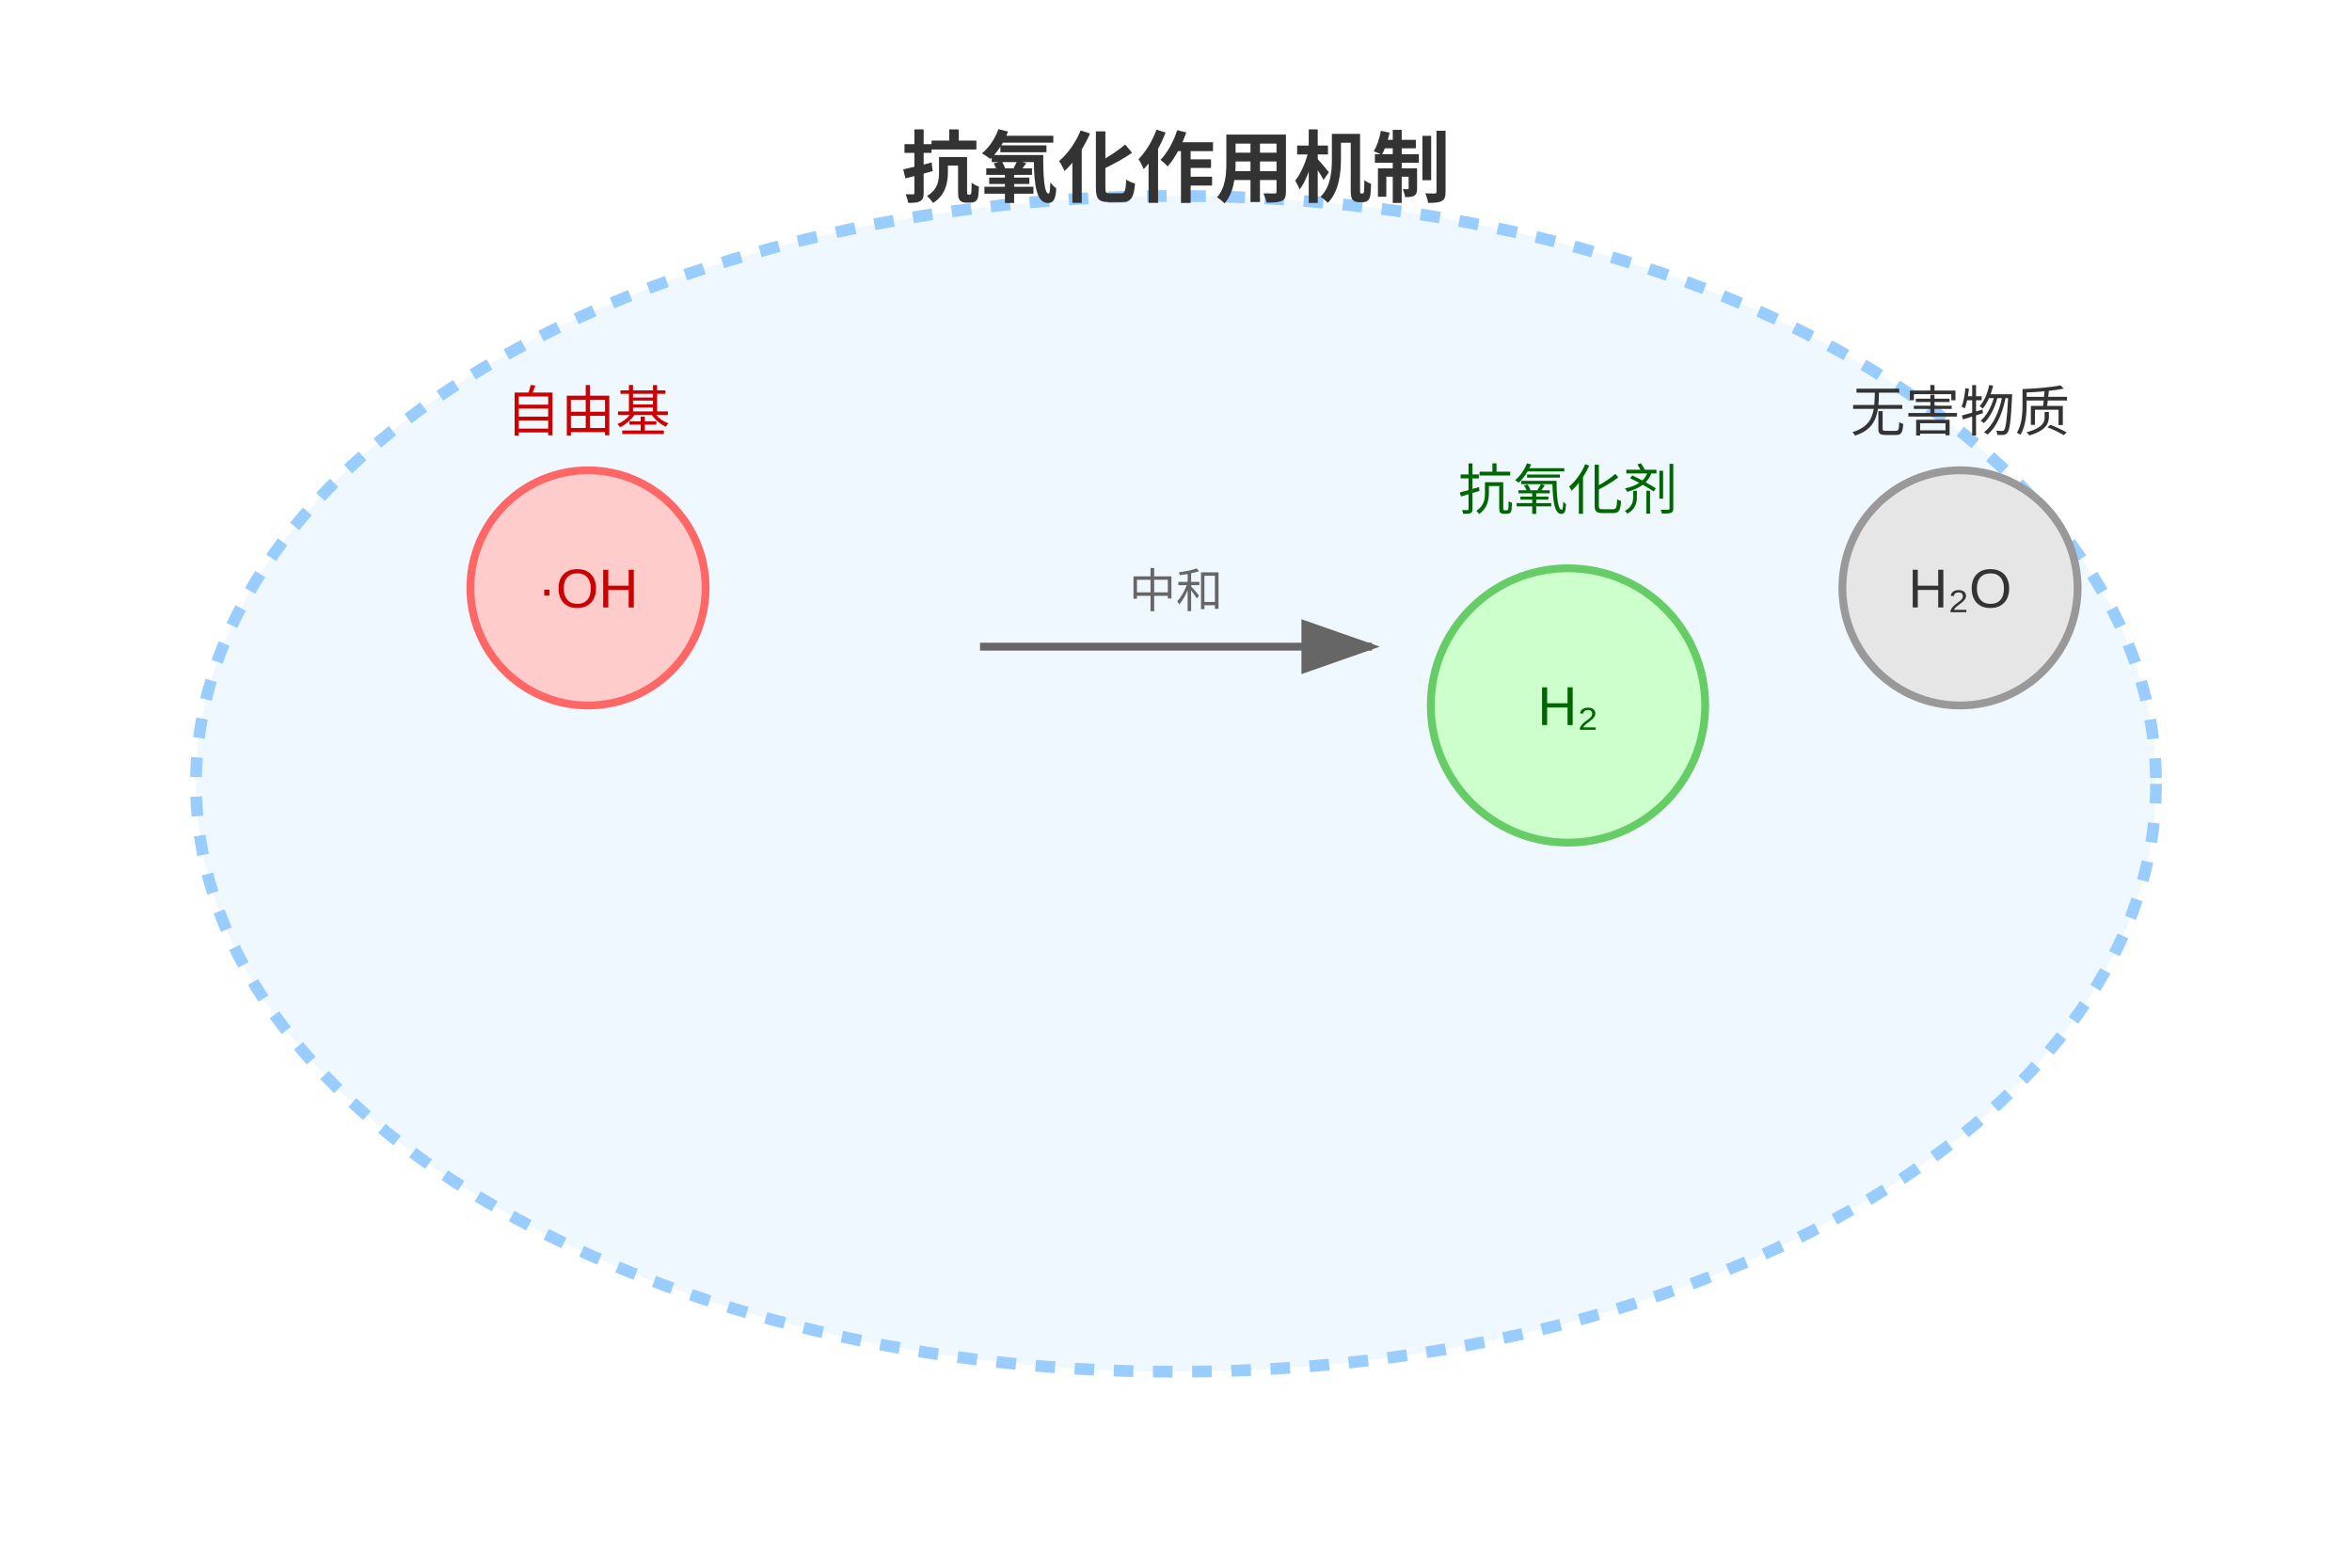
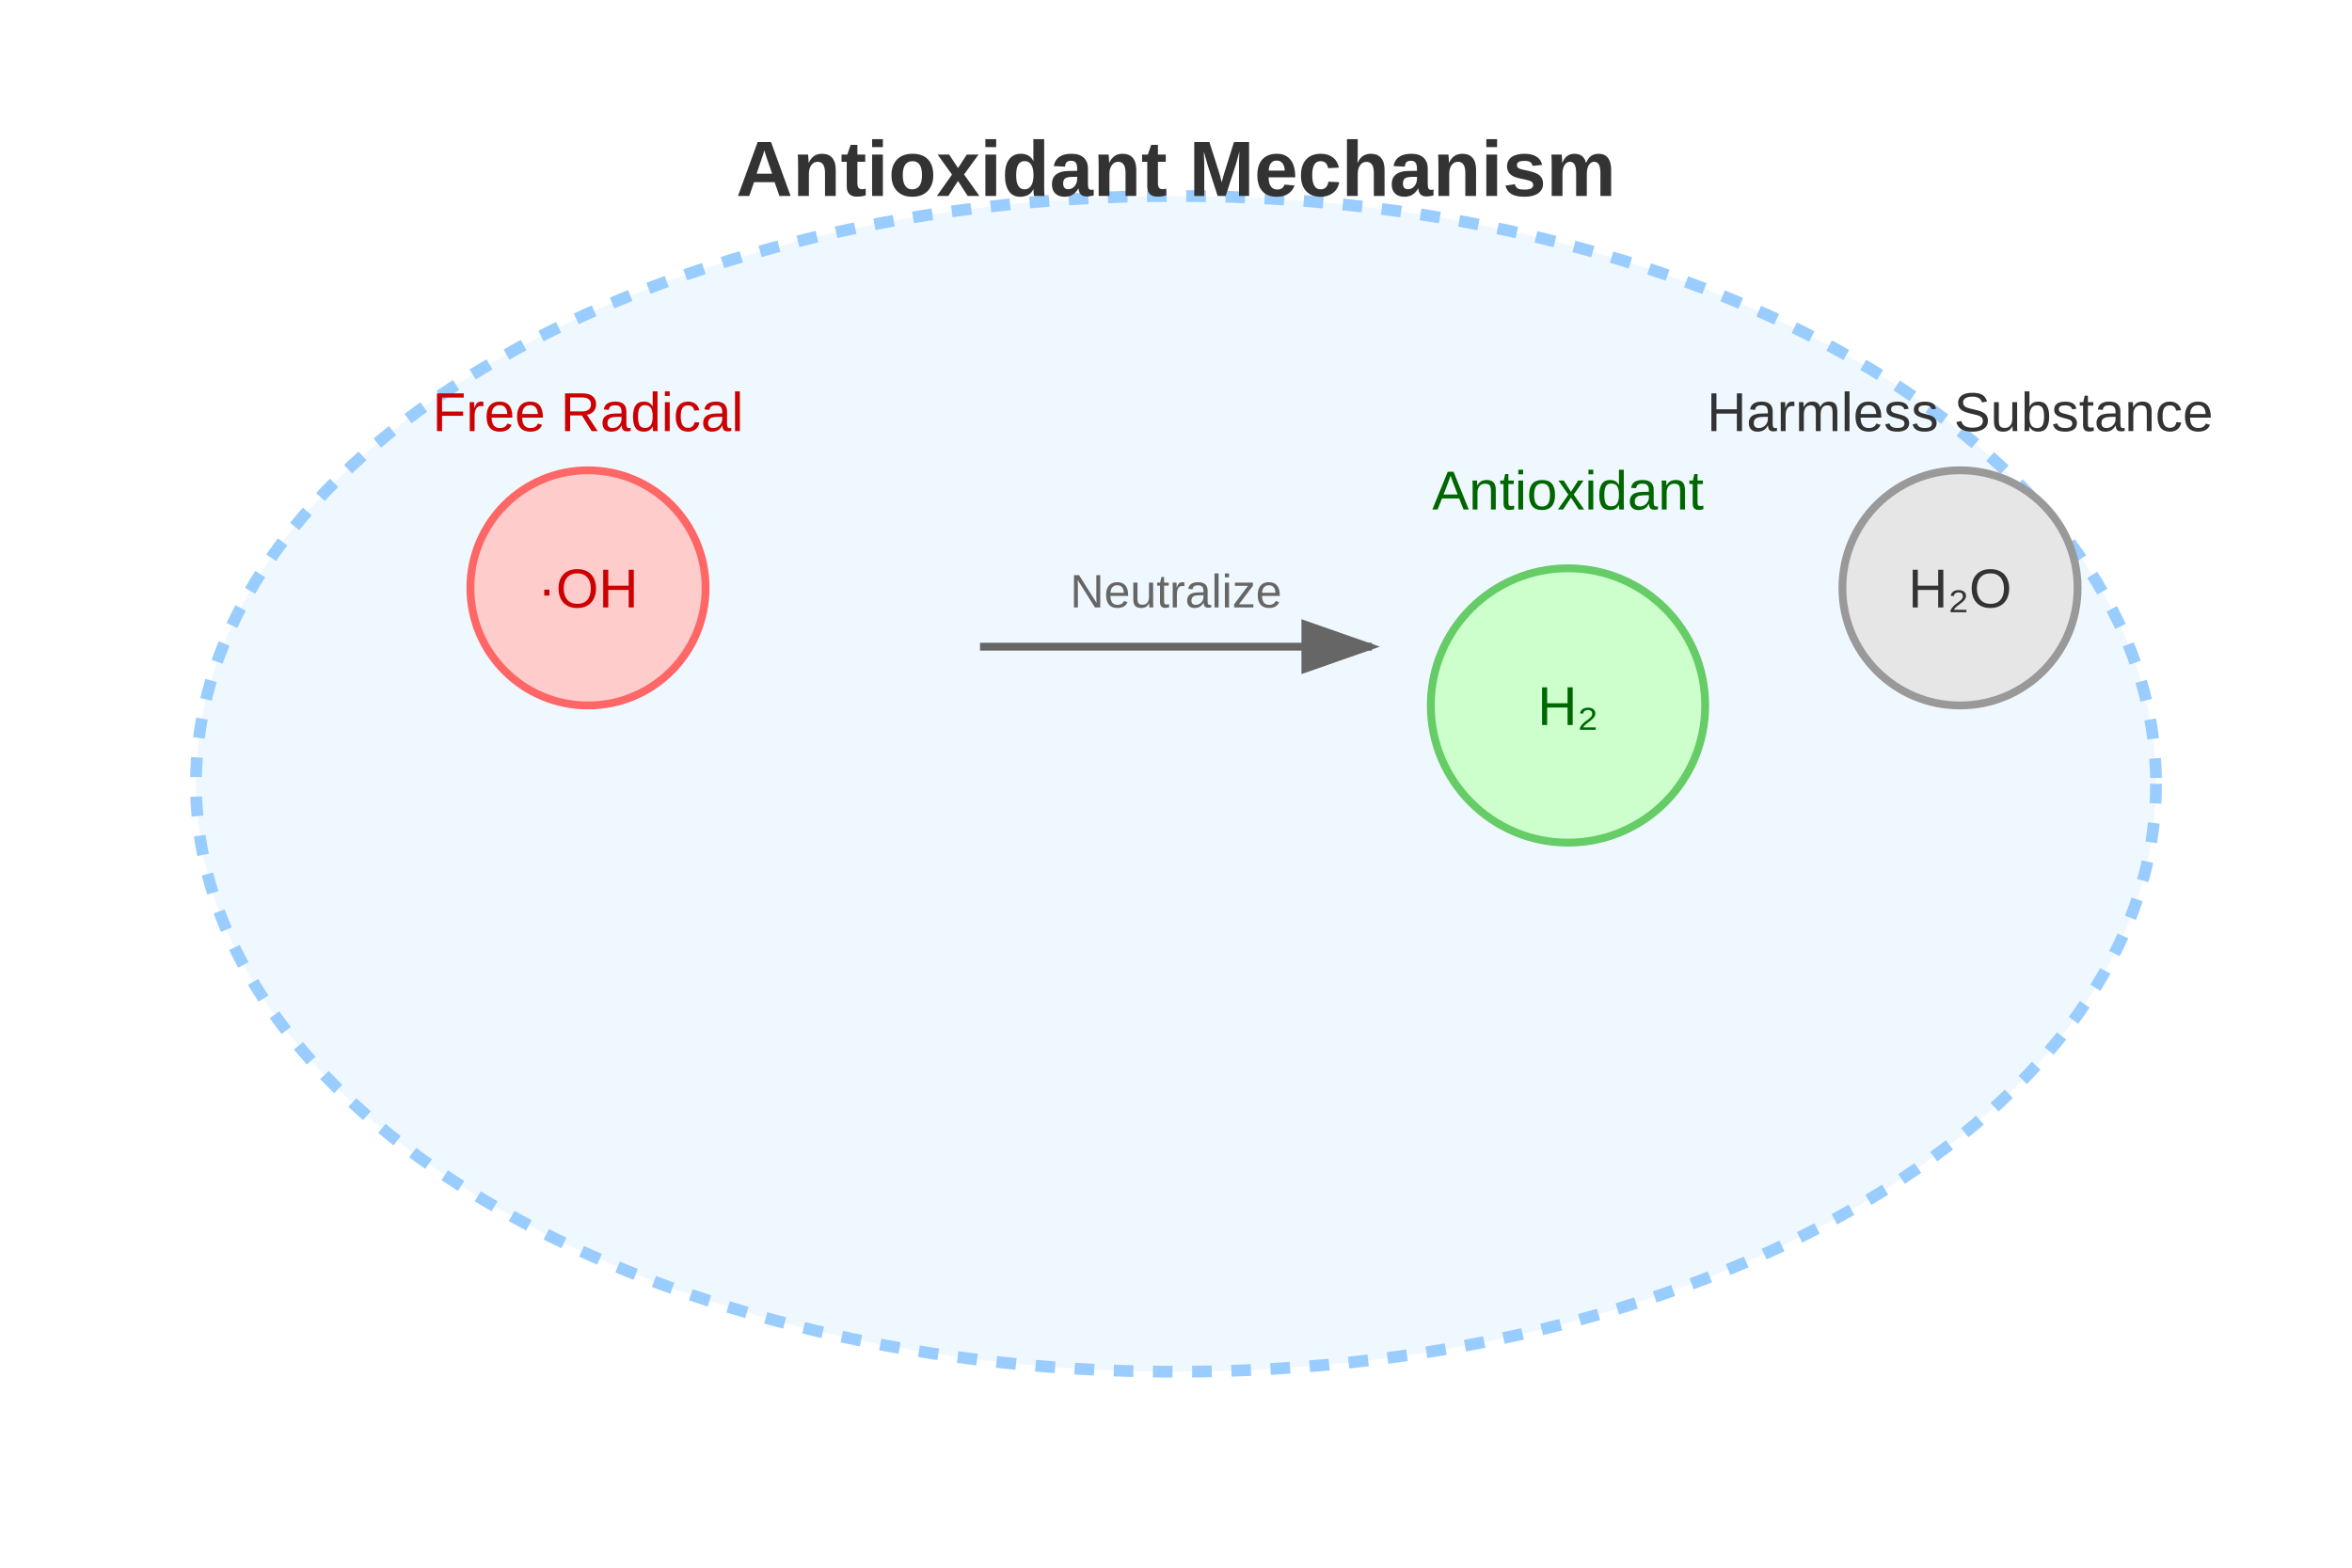
<svg xmlns="http://www.w3.org/2000/svg" width="600" height="400">
  <ellipse cx="300" cy="200" rx="250" ry="150" fill="#f0f8ff" stroke="#99ccff" stroke-width="3" stroke-dasharray="5,5" />
  <g transform="translate(150, 150)">
    <circle cx="0" cy="0" r="30" fill="#ffcccc" stroke="#ff6666" stroke-width="2" />
    <text x="0" y="5" font-family="Arial" font-size="14" text-anchor="middle" fill="#cc0000">·OH</text>
-     <text x="0" y="-40" font-family="Arial" font-size="14" text-anchor="middle" fill="#cc0000">自由基</text>
+     <text x="0" y="-40" font-family="Arial" font-size="14" text-anchor="middle" fill="#cc0000">Free Radical</text>
  </g>
  <g transform="translate(400, 180)">
    <circle cx="0" cy="0" r="35" fill="#ccffcc" stroke="#66cc66" stroke-width="2" />
    <text x="0" y="5" font-family="Arial" font-size="14" text-anchor="middle" fill="#006600">H₂</text>
-     <text x="0" y="-50" font-family="Arial" font-size="14" text-anchor="middle" fill="#006600">抗氧化剂</text>
+     <text x="0" y="-50" font-family="Arial" font-size="14" text-anchor="middle" fill="#006600">Antioxidant</text>
  </g>
  <g transform="translate(250, 165)">
    <line x1="0" y1="0" x2="100" y2="0" stroke="#666" stroke-width="2" marker-end="url(#arrowhead)" />
-     <text x="50" y="-10" font-family="Arial" font-size="12" text-anchor="middle" fill="#666">中和</text>
+     <text x="50" y="-10" font-family="Arial" font-size="12" text-anchor="middle" fill="#666">Neutralize</text>
  </g>
  <defs>
    <marker id="arrowhead" markerWidth="10" markerHeight="7" refX="9" refY="3.5" orient="auto">
      <polygon points="0 0, 10 3.5, 0 7" fill="#666" />
    </marker>
  </defs>
  <g transform="translate(500, 150)">
    <circle cx="0" cy="0" r="30" fill="#e6e6e6" stroke="#999999" stroke-width="2" />
    <text x="0" y="5" font-family="Arial" font-size="14" text-anchor="middle" fill="#333">H₂O</text>
-     <text x="0" y="-40" font-family="Arial" font-size="14" text-anchor="middle" fill="#333">无害物质</text>
+     <text x="0" y="-40" font-family="Arial" font-size="14" text-anchor="middle" fill="#333">Harmless Substance</text>
  </g>
-   <text x="300" y="50" font-family="Arial" font-size="20" font-weight="bold" text-anchor="middle" fill="#333">抗氧化作用机制</text>
+   <text x="300" y="50" font-family="Arial" font-size="20" font-weight="bold" text-anchor="middle" fill="#333">Antioxidant Mechanism</text>
</svg>
